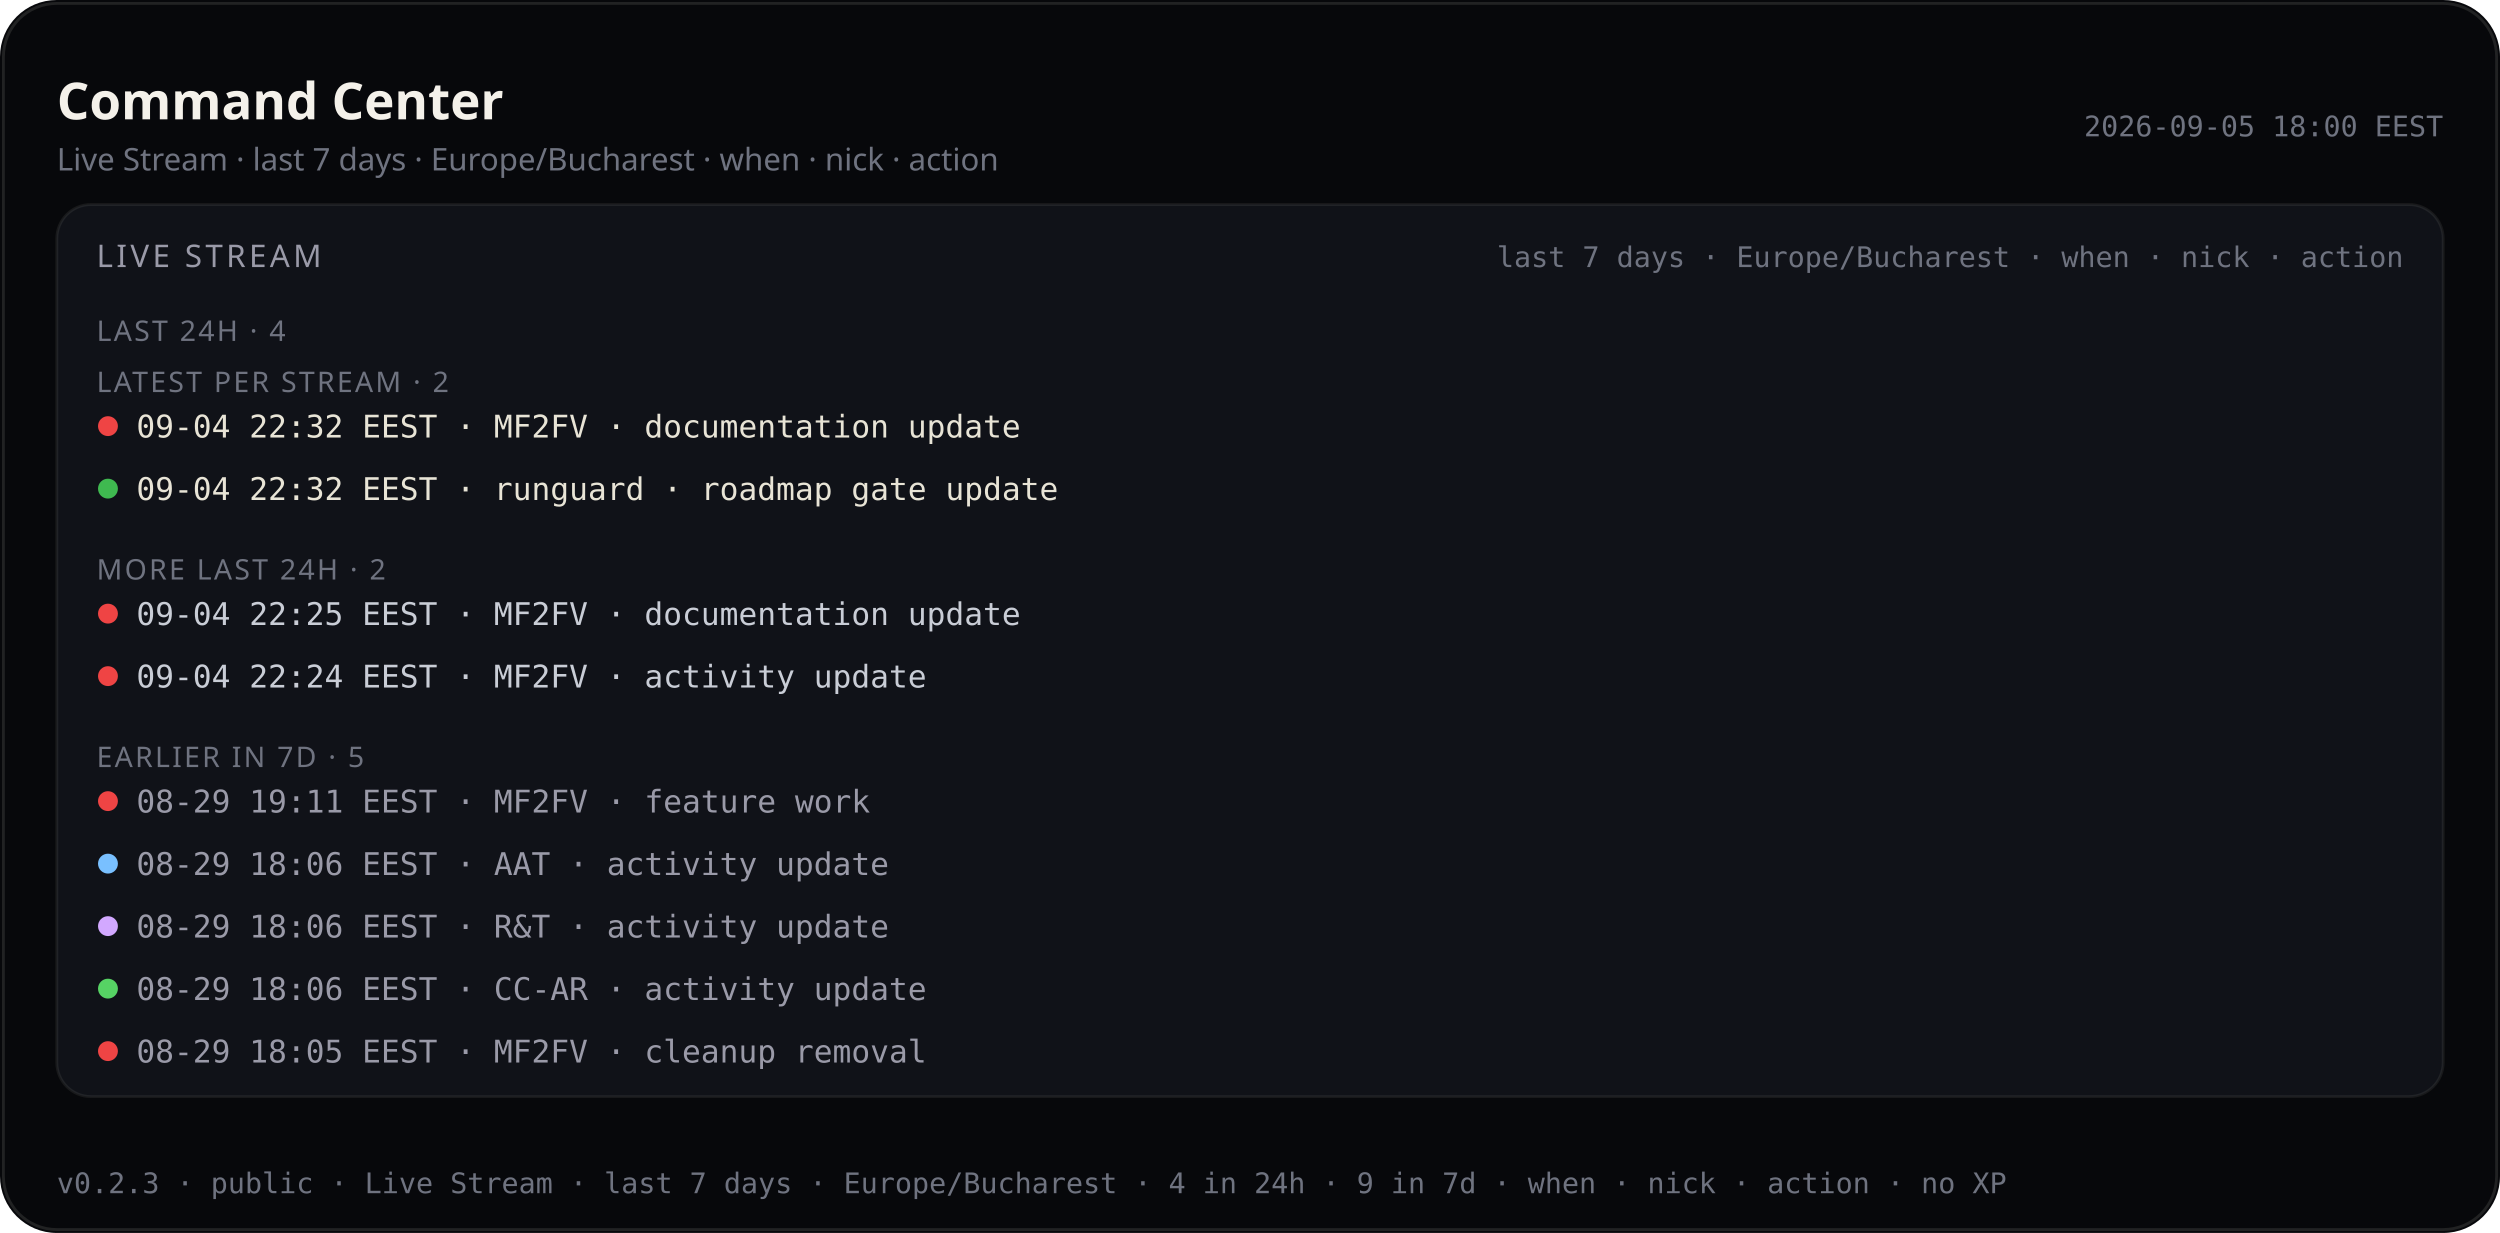
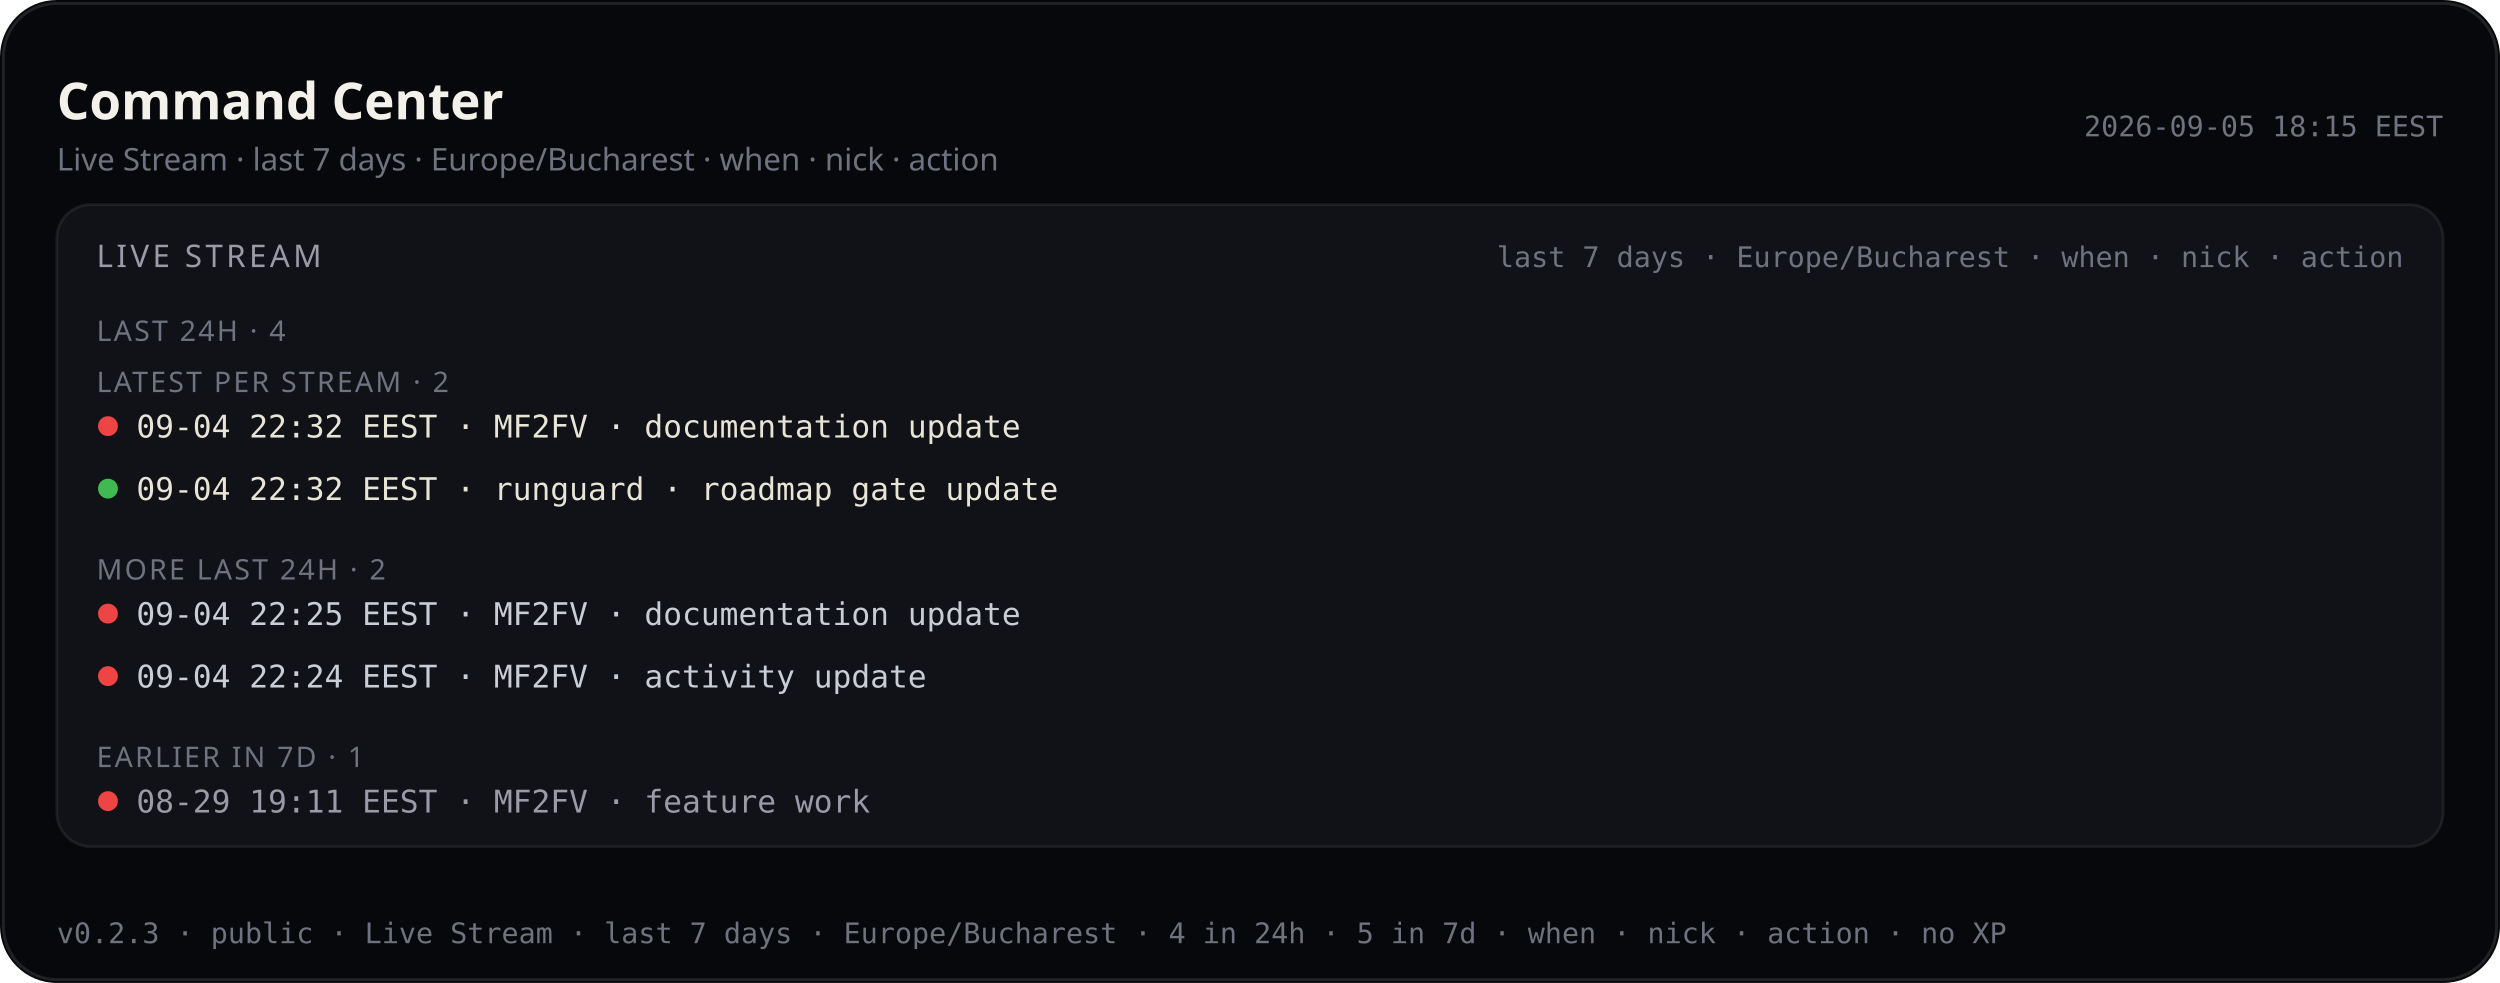
- <svg xmlns="http://www.w3.org/2000/svg" viewBox="0 0 880 434.0" width="880" height="434.0" role="img" aria-label="Command Center — Live Stream last 7 days (public)">
-   <rect width="880" height="434.0" rx="20" fill="#07080b" />
-   <rect x="1.2" y="1.2" width="877.6" height="431.6" rx="18.8" fill="none" stroke="rgba(232,228,214,0.12)" />
+ <svg xmlns="http://www.w3.org/2000/svg" viewBox="0 0 880 346.0" width="880" height="346.0" role="img" aria-label="Command Center — Live Stream last 7 days (public)">
+   <rect width="880" height="346.0" rx="20" fill="#07080b" />
+   <rect x="1.2" y="1.2" width="877.6" height="343.6" rx="18.8" fill="none" stroke="rgba(232,228,214,0.12)" />
  <text x="20" y="42" fill="#f4f1ea" font-size="18" font-family="ui-sans-serif, system-ui, sans-serif" font-weight="600">Command Center</text>
  <text x="20" y="60" fill="#6f7380" font-size="11" font-family="ui-sans-serif, system-ui, sans-serif">Live Stream · last 7 days · Europe/Bucharest · when · nick · action</text>
-   <text x="860" y="48" fill="#6f7380" font-size="10" text-anchor="end" font-family="ui-monospace, SFMono-Regular, monospace">2026-09-05 18:00 EEST</text>
-   <rect x="20" y="72" width="840" height="314.0" rx="12" fill="#101218" stroke="rgba(232,228,214,0.08)" />
+   <text x="860" y="48" fill="#6f7380" font-size="10" text-anchor="end" font-family="ui-monospace, SFMono-Regular, monospace">2026-09-05 18:15 EEST</text>
+   <rect x="20" y="72" width="840" height="226.0" rx="12" fill="#101218" stroke="rgba(232,228,214,0.08)" />
  <text x="34" y="94" fill="#9a9aa8" font-size="11" font-family="ui-sans-serif, system-ui, sans-serif" letter-spacing="1.2">LIVE STREAM</text>
  <text x="846" y="94" fill="#6f7380" font-size="10" text-anchor="end" font-family="ui-monospace, SFMono-Regular, monospace">last 7 days · Europe/Bucharest · when · nick · action</text>
  <defs>
    <clipPath id="live-stream-clip-pub">
-       <rect x="20" y="72" width="840" height="314.0" />
+       <rect x="20" y="72" width="840" height="226.0" />
    </clipPath>
  </defs>
  <g clip-path="url(#live-stream-clip-pub)">
    <text x="34" y="120" fill="#6f7380" font-size="10" font-family="ui-sans-serif, system-ui, sans-serif" letter-spacing="0.8">LAST 24H · 4</text>
    <text x="34" y="138.0" fill="#6f7380" font-size="10" font-family="ui-sans-serif, system-ui, sans-serif" letter-spacing="0.8">LATEST PER STREAM · 2</text>
    <circle cx="38" cy="150.0" r="3.5" fill="#ef4444" />
    <text x="48" y="154.0" fill="#e8e4d6" font-size="11" font-family="ui-monospace, SFMono-Regular, monospace">09-04 22:32 EEST · MF2FV · documentation update</text>
    <circle cx="38" cy="172.0" r="3.5" fill="#3fb950" />
    <text x="48" y="176.0" fill="#e8e4d6" font-size="11" font-family="ui-monospace, SFMono-Regular, monospace">09-04 22:32 EEST · runguard · roadmap gate update</text>
    <text x="34" y="204.0" fill="#6f7380" font-size="10" font-family="ui-sans-serif, system-ui, sans-serif" letter-spacing="0.8">MORE LAST 24H · 2</text>
    <circle cx="38" cy="216.0" r="3.5" fill="#ef4444" />
    <text x="48" y="220.0" fill="#c9cdd6" font-size="11" font-family="ui-monospace, SFMono-Regular, monospace">09-04 22:25 EEST · MF2FV · documentation update</text>
    <circle cx="38" cy="238.0" r="3.5" fill="#ef4444" />
    <text x="48" y="242.0" fill="#c9cdd6" font-size="11" font-family="ui-monospace, SFMono-Regular, monospace">09-04 22:24 EEST · MF2FV · activity update</text>
-     <text x="34" y="270.0" fill="#6f7380" font-size="10" font-family="ui-sans-serif, system-ui, sans-serif" letter-spacing="0.8">EARLIER IN 7D · 5</text>
+     <text x="34" y="270.0" fill="#6f7380" font-size="10" font-family="ui-sans-serif, system-ui, sans-serif" letter-spacing="0.8">EARLIER IN 7D · 1</text>
    <circle cx="38" cy="282.0" r="3.5" fill="#ef4444" />
    <text x="48" y="286.0" fill="#9a9aa8" font-size="11" font-family="ui-monospace, SFMono-Regular, monospace">08-29 19:11 EEST · MF2FV · feature work</text>
-     <circle cx="38" cy="304.0" r="3.5" fill="#79c0ff" />
-     <text x="48" y="308.0" fill="#9a9aa8" font-size="11" font-family="ui-monospace, SFMono-Regular, monospace">08-29 18:06 EEST · AAT · activity update</text>
-     <circle cx="38" cy="326.0" r="3.5" fill="#d2a8ff" />
-     <text x="48" y="330.0" fill="#9a9aa8" font-size="11" font-family="ui-monospace, SFMono-Regular, monospace">08-29 18:06 EEST · R&amp;T · activity update</text>
-     <circle cx="38" cy="348.0" r="3.5" fill="#56d364" />
-     <text x="48" y="352.0" fill="#9a9aa8" font-size="11" font-family="ui-monospace, SFMono-Regular, monospace">08-29 18:06 EEST · CC-AR · activity update</text>
-     <circle cx="38" cy="370.0" r="3.5" fill="#ef4444" />
-     <text x="48" y="374.0" fill="#9a9aa8" font-size="11" font-family="ui-monospace, SFMono-Regular, monospace">08-29 18:05 EEST · MF2FV · cleanup removal</text>
  </g>
-   <text x="20" y="420.0" fill="#6f7380" font-size="10" font-family="ui-monospace, SFMono-Regular, monospace">v0.2.3 · public · Live Stream · last 7 days · Europe/Bucharest · 4 in 24h · 9 in 7d · when · nick · action · no XP</text>
+   <text x="20" y="332.0" fill="#6f7380" font-size="10" font-family="ui-monospace, SFMono-Regular, monospace">v0.2.3 · public · Live Stream · last 7 days · Europe/Bucharest · 4 in 24h · 5 in 7d · when · nick · action · no XP</text>
</svg>
